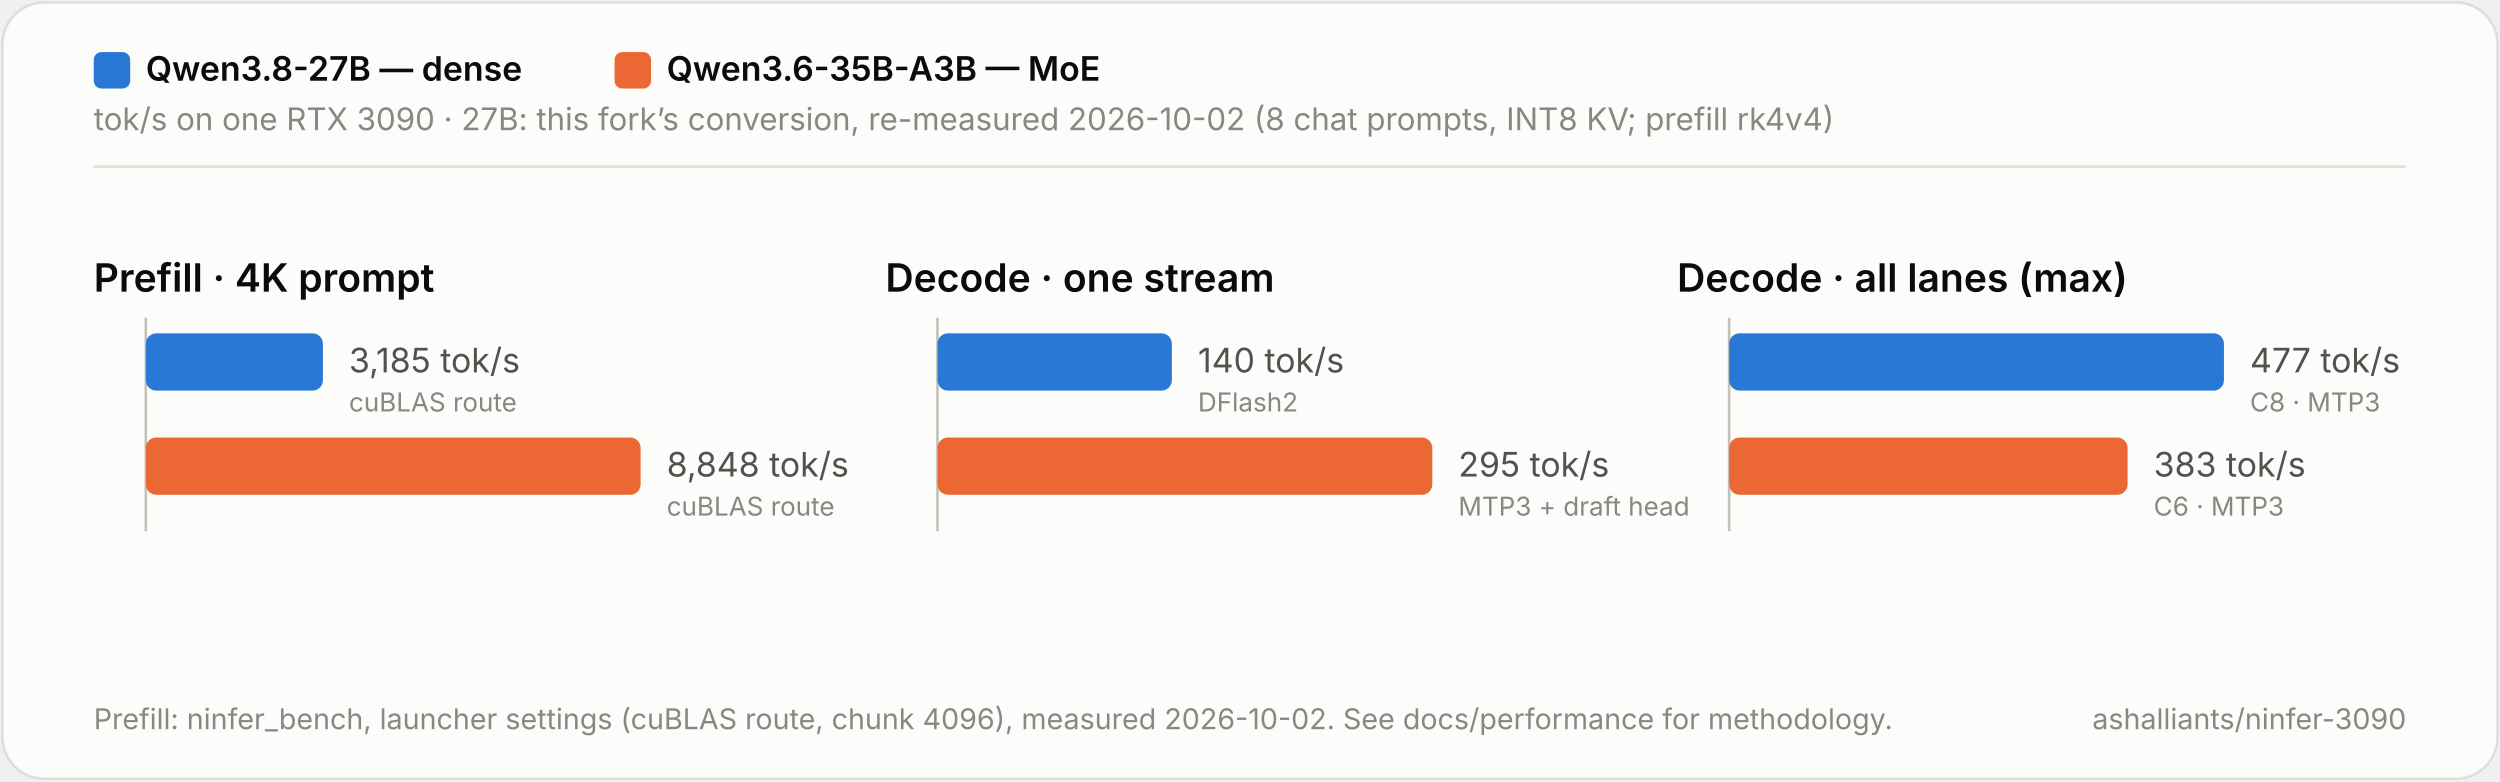
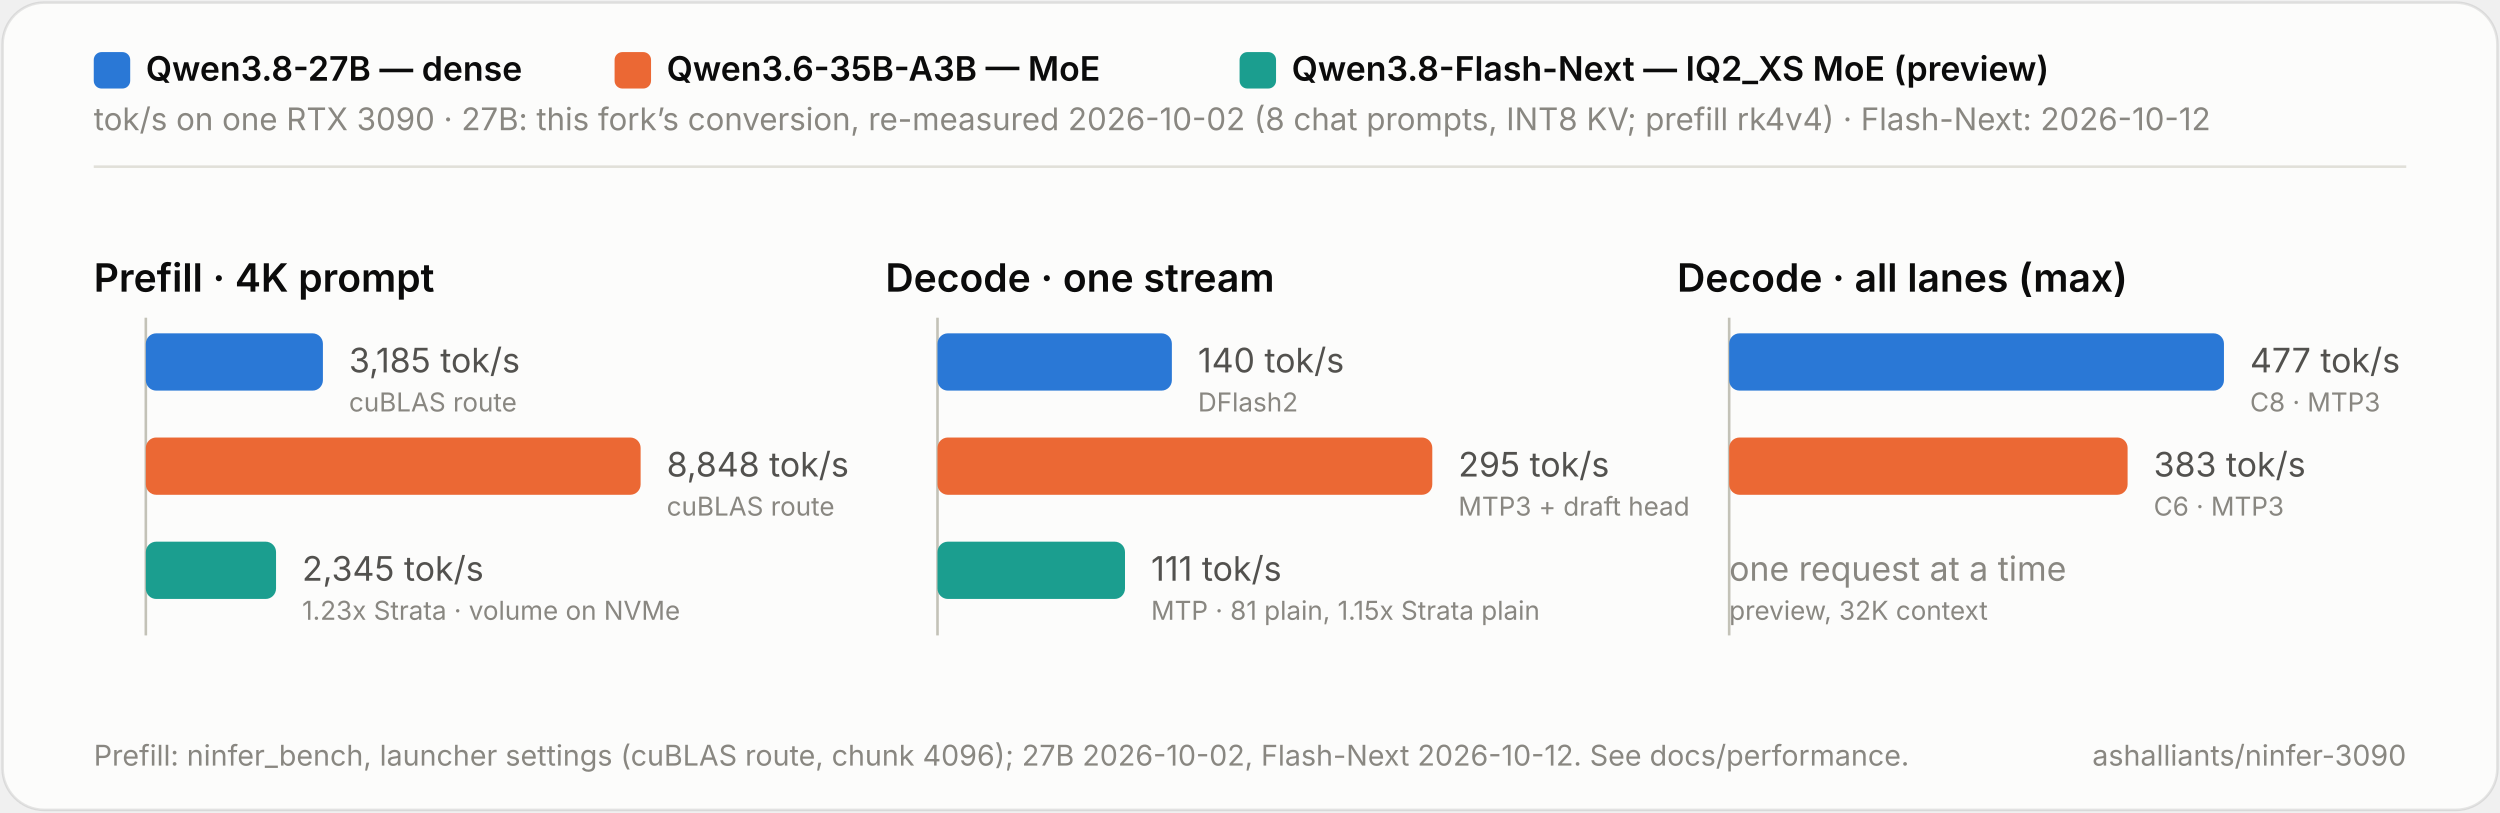
- <svg xmlns="http://www.w3.org/2000/svg" viewBox="0 0 960 300" width="960" height="300" role="img" aria-label="NInfer-3090 throughput on one RTX 3090: prefill 3,185-8,848 tok/s; decode one stream 140-295 tok/s; decode all lanes 383-477 tok/s">
+ <svg xmlns="http://www.w3.org/2000/svg" viewBox="0 0 960 312" width="960" height="312" role="img" aria-label="NInfer-3090 throughput on one RTX 3090: prefill 3,185-8,848 tok/s; decode one stream 140-295 tok/s; decode all lanes 383-477 tok/s; Qwen3.8-Flash-Next preview: prefill 2,345 tok/s, decode 111 tok/s">
  <style>
    .nb-surface  { fill: #fcfcfb; }
    .nb-border   { stroke: rgba(11,11,11,0.10); }
    .nb-primary  { fill: #0b0b0b; }
    .nb-secondary{ fill: #52514e; }
    .nb-muted    { fill: #898781; }
    .nb-hair     { stroke: #e1e0d9; }
    .nb-baseline { stroke: #c3c2b7; }
    .nb-s1       { fill: #2a78d6; }
    .nb-s2       { fill: #eb6834; }
+     .nb-s3       { fill: #1b9e8f; }
    .nb-dashed   { stroke: #898781; fill: none; stroke-dasharray: 4 3; }
    text { font-family: system-ui, -apple-system, "Segoe UI", sans-serif; }
    @media (prefers-color-scheme: dark) {
      .nb-surface  { fill: #1a1a19; }
      .nb-border   { stroke: rgba(255,255,255,0.10); }
      .nb-primary  { fill: #ffffff; }
      .nb-secondary{ fill: #c3c2b7; }
      .nb-muted    { fill: #898781; }
      .nb-hair     { stroke: #2c2c2a; }
      .nb-baseline { stroke: #383835; }
      .nb-s1       { fill: #3987e5; }
      .nb-s2       { fill: #d95926; }
+       .nb-s3       { fill: #2fbfae; }
    }
  </style>
-   <rect x="1" y="1" width="958" height="298" rx="16" class="nb-surface nb-border" stroke-width="1" />
+   <rect x="1" y="1" width="958" height="310" rx="16" class="nb-surface nb-border" stroke-width="1" />
  <rect x="36" y="20" width="14" height="14" rx="3" class="nb-s1" />
  <text x="56" y="31" font-size="13" font-weight="600" class="nb-primary">Qwen3.8-27B — dense</text>
  <rect x="236" y="20" width="14" height="14" rx="3" class="nb-s2" />
  <text x="256" y="31" font-size="13" font-weight="600" class="nb-primary">Qwen3.6-35B-A3B — MoE</text>
-   <text x="36" y="50" font-size="12" class="nb-muted">tok/s on one RTX 3090 · 27B: this fork’s conversion, re-measured 2026-10-02 (8 chat prompts, INT8 KV; prefill rk4v4)</text>
+   <rect x="476" y="20" width="14" height="14" rx="3" class="nb-s3" />
+   <text x="496" y="31" font-size="13" font-weight="600" class="nb-primary">Qwen3.8-Flash-Next — IQ2_XS MoE (preview)</text>
+   <text x="36" y="50" font-size="12" class="nb-muted">tok/s on one RTX 3090 · 27B: this fork’s conversion, re-measured 2026-10-02 (8 chat prompts, INT8 KV; prefill rk4v4) · Flash-Next: 2026-10-12</text>
  <line x1="36" y1="64" x2="924" y2="64" class="nb-hair" stroke-width="1" />
  <g>
    <text x="36" y="112" font-size="15" font-weight="600" class="nb-primary">Prefill · 4K prompt</text>
-     <line x1="56" y1="122" x2="56" y2="204" class="nb-baseline" stroke-width="1" />
+     <line x1="56" y1="122" x2="56" y2="244" class="nb-baseline" stroke-width="1" />
    <rect x="36" y="20" width="0" height="0" opacity="0" />
    <rect x="56" y="128" width="68" height="22" rx="4" class="nb-s1" />
    <text x="134" y="143" font-size="13" class="nb-secondary">3,185 tok/s</text>
    <text x="134" y="158" font-size="10" class="nb-muted">cuBLAS route</text>
    <rect x="56" y="168" width="190" height="22" rx="4" class="nb-s2" />
    <text x="256" y="183" font-size="13" class="nb-secondary">8,848 tok/s</text>
    <text x="256" y="198" font-size="10" class="nb-muted">cuBLAS route</text>
+     <rect x="56" y="208" width="50" height="22" rx="4" class="nb-s3" />
+     <text x="116" y="223" font-size="13" class="nb-secondary">2,345 tok/s</text>
+     <text x="116" y="238" font-size="10" class="nb-muted">1.23x Strata · volume on NVMe</text>
  </g>
  <g>
    <text x="340" y="112" font-size="15" font-weight="600" class="nb-primary">Decode · one stream</text>
-     <line x1="360" y1="122" x2="360" y2="204" class="nb-baseline" stroke-width="1" />
+     <line x1="360" y1="122" x2="360" y2="244" class="nb-baseline" stroke-width="1" />
    <rect x="360" y="128" width="90" height="22" rx="4" class="nb-s1" />
    <text x="460" y="143" font-size="13" class="nb-secondary">140 tok/s</text>
    <text x="460" y="158" font-size="10" class="nb-muted">DFlash2</text>
    <rect x="360" y="168" width="190" height="22" rx="4" class="nb-s2" />
    <text x="560" y="183" font-size="13" class="nb-secondary">295 tok/s</text>
    <text x="560" y="198" font-size="10" class="nb-muted">MTP3 + draft head</text>
+     <rect x="360" y="208" width="72" height="22" rx="4" class="nb-s3" />
+     <text x="442" y="223" font-size="13" class="nb-secondary">111 tok/s</text>
+     <text x="442" y="238" font-size="10" class="nb-muted">MTP · 81 plain, 1.15x Strata plain</text>
  </g>
  <g>
    <text x="644" y="112" font-size="15" font-weight="600" class="nb-primary">Decode · all lanes (max)</text>
-     <line x1="664" y1="122" x2="664" y2="204" class="nb-baseline" stroke-width="1" />
+     <line x1="664" y1="122" x2="664" y2="244" class="nb-baseline" stroke-width="1" />
    <rect x="664" y="128" width="190" height="22" rx="4" class="nb-s1" />
    <text x="864" y="143" font-size="13" class="nb-secondary">477 tok/s</text>
    <text x="864" y="158" font-size="10" class="nb-muted">C8 · MTP3</text>
    <rect x="664" y="168" width="153" height="22" rx="4" class="nb-s2" />
    <text x="827" y="183" font-size="13" class="nb-secondary">383 tok/s</text>
    <text x="827" y="198" font-size="10" class="nb-muted">C6 · MTP3</text>
+     <text x="664" y="223" font-size="13" class="nb-muted">one request at a time</text>
+     <text x="664" y="238" font-size="10" class="nb-muted">preview, 32K context</text>
  </g>
-   <text x="36" y="280" font-size="11" class="nb-muted">Prefill: ninfer_bench, launcher settings (cuBLAS route, chunk 4096), measured 2026-10-02. See docs/performance for methodology.</text>
-   <text x="924" y="280" font-size="11" text-anchor="end" class="nb-muted">ashalliants/ninfer-3090</text>
+   <text x="36" y="294" font-size="11" class="nb-muted">Prefill: ninfer_bench, launcher settings (cuBLAS route, chunk 4096); 27B 2026-10-02, Flash-Next 2026-10-12. See docs/performance.</text>
+   <text x="924" y="294" font-size="11" text-anchor="end" class="nb-muted">ashalliants/ninfer-3090</text>
</svg>
